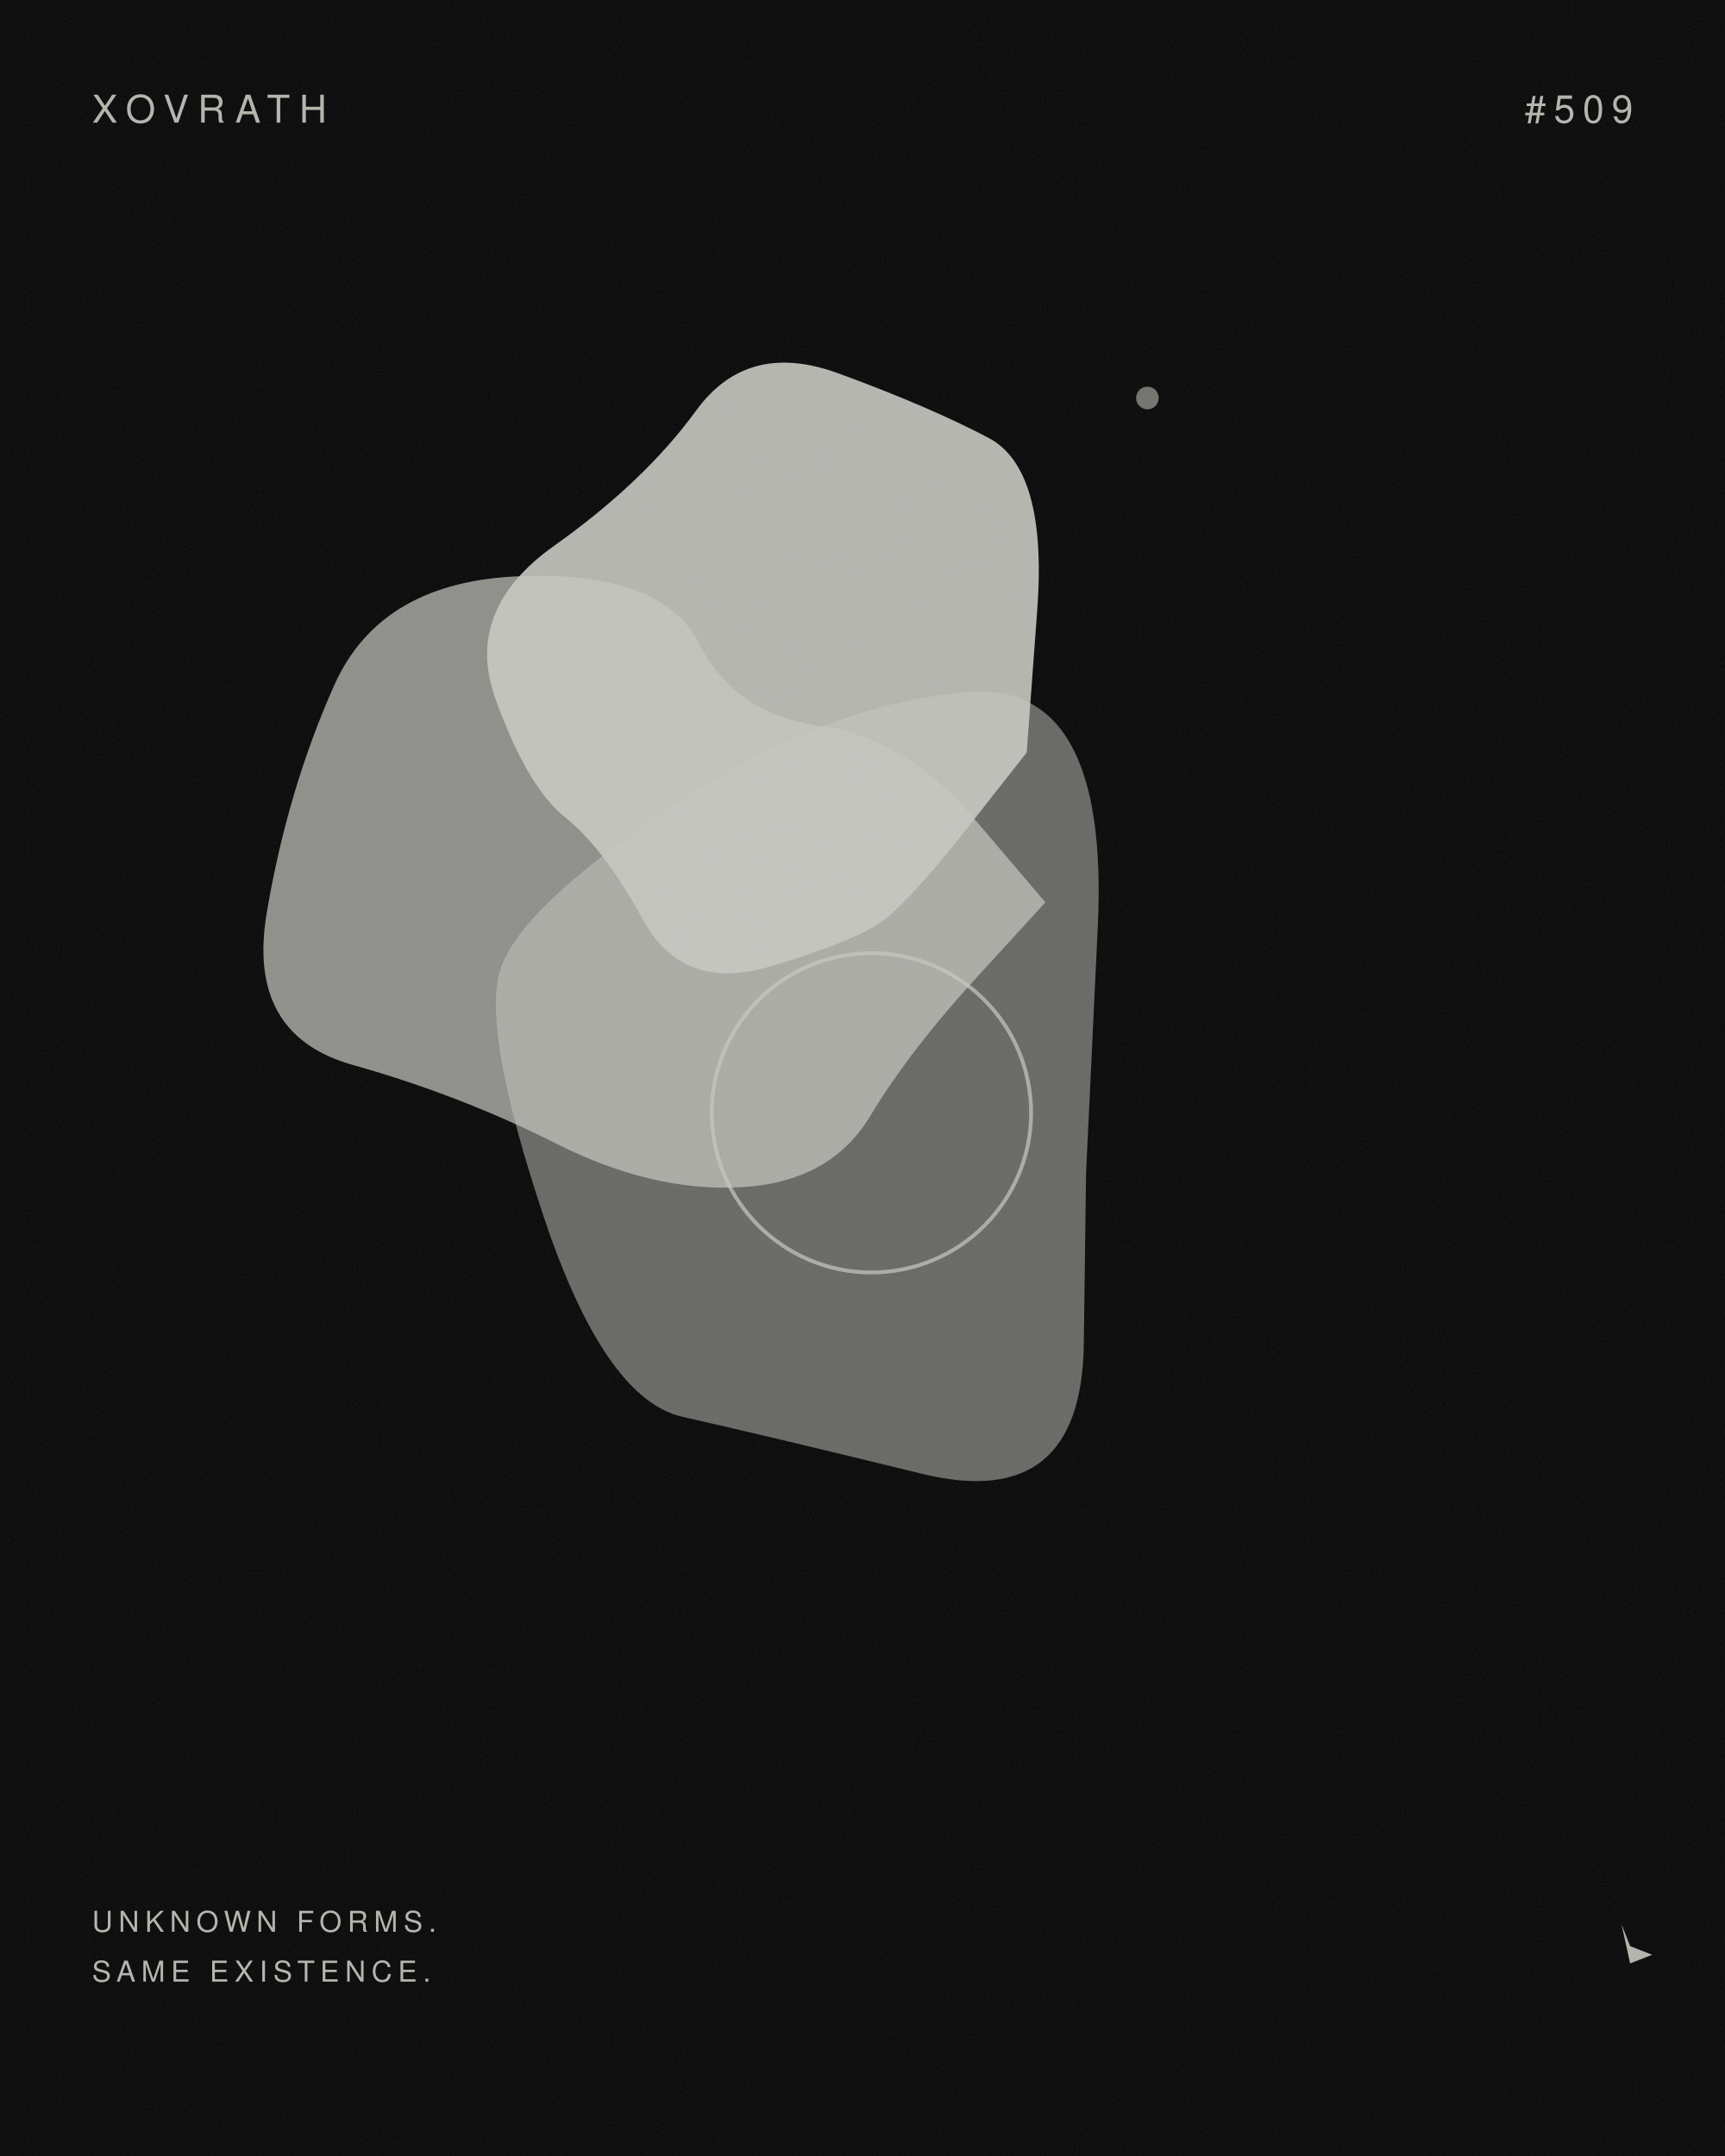
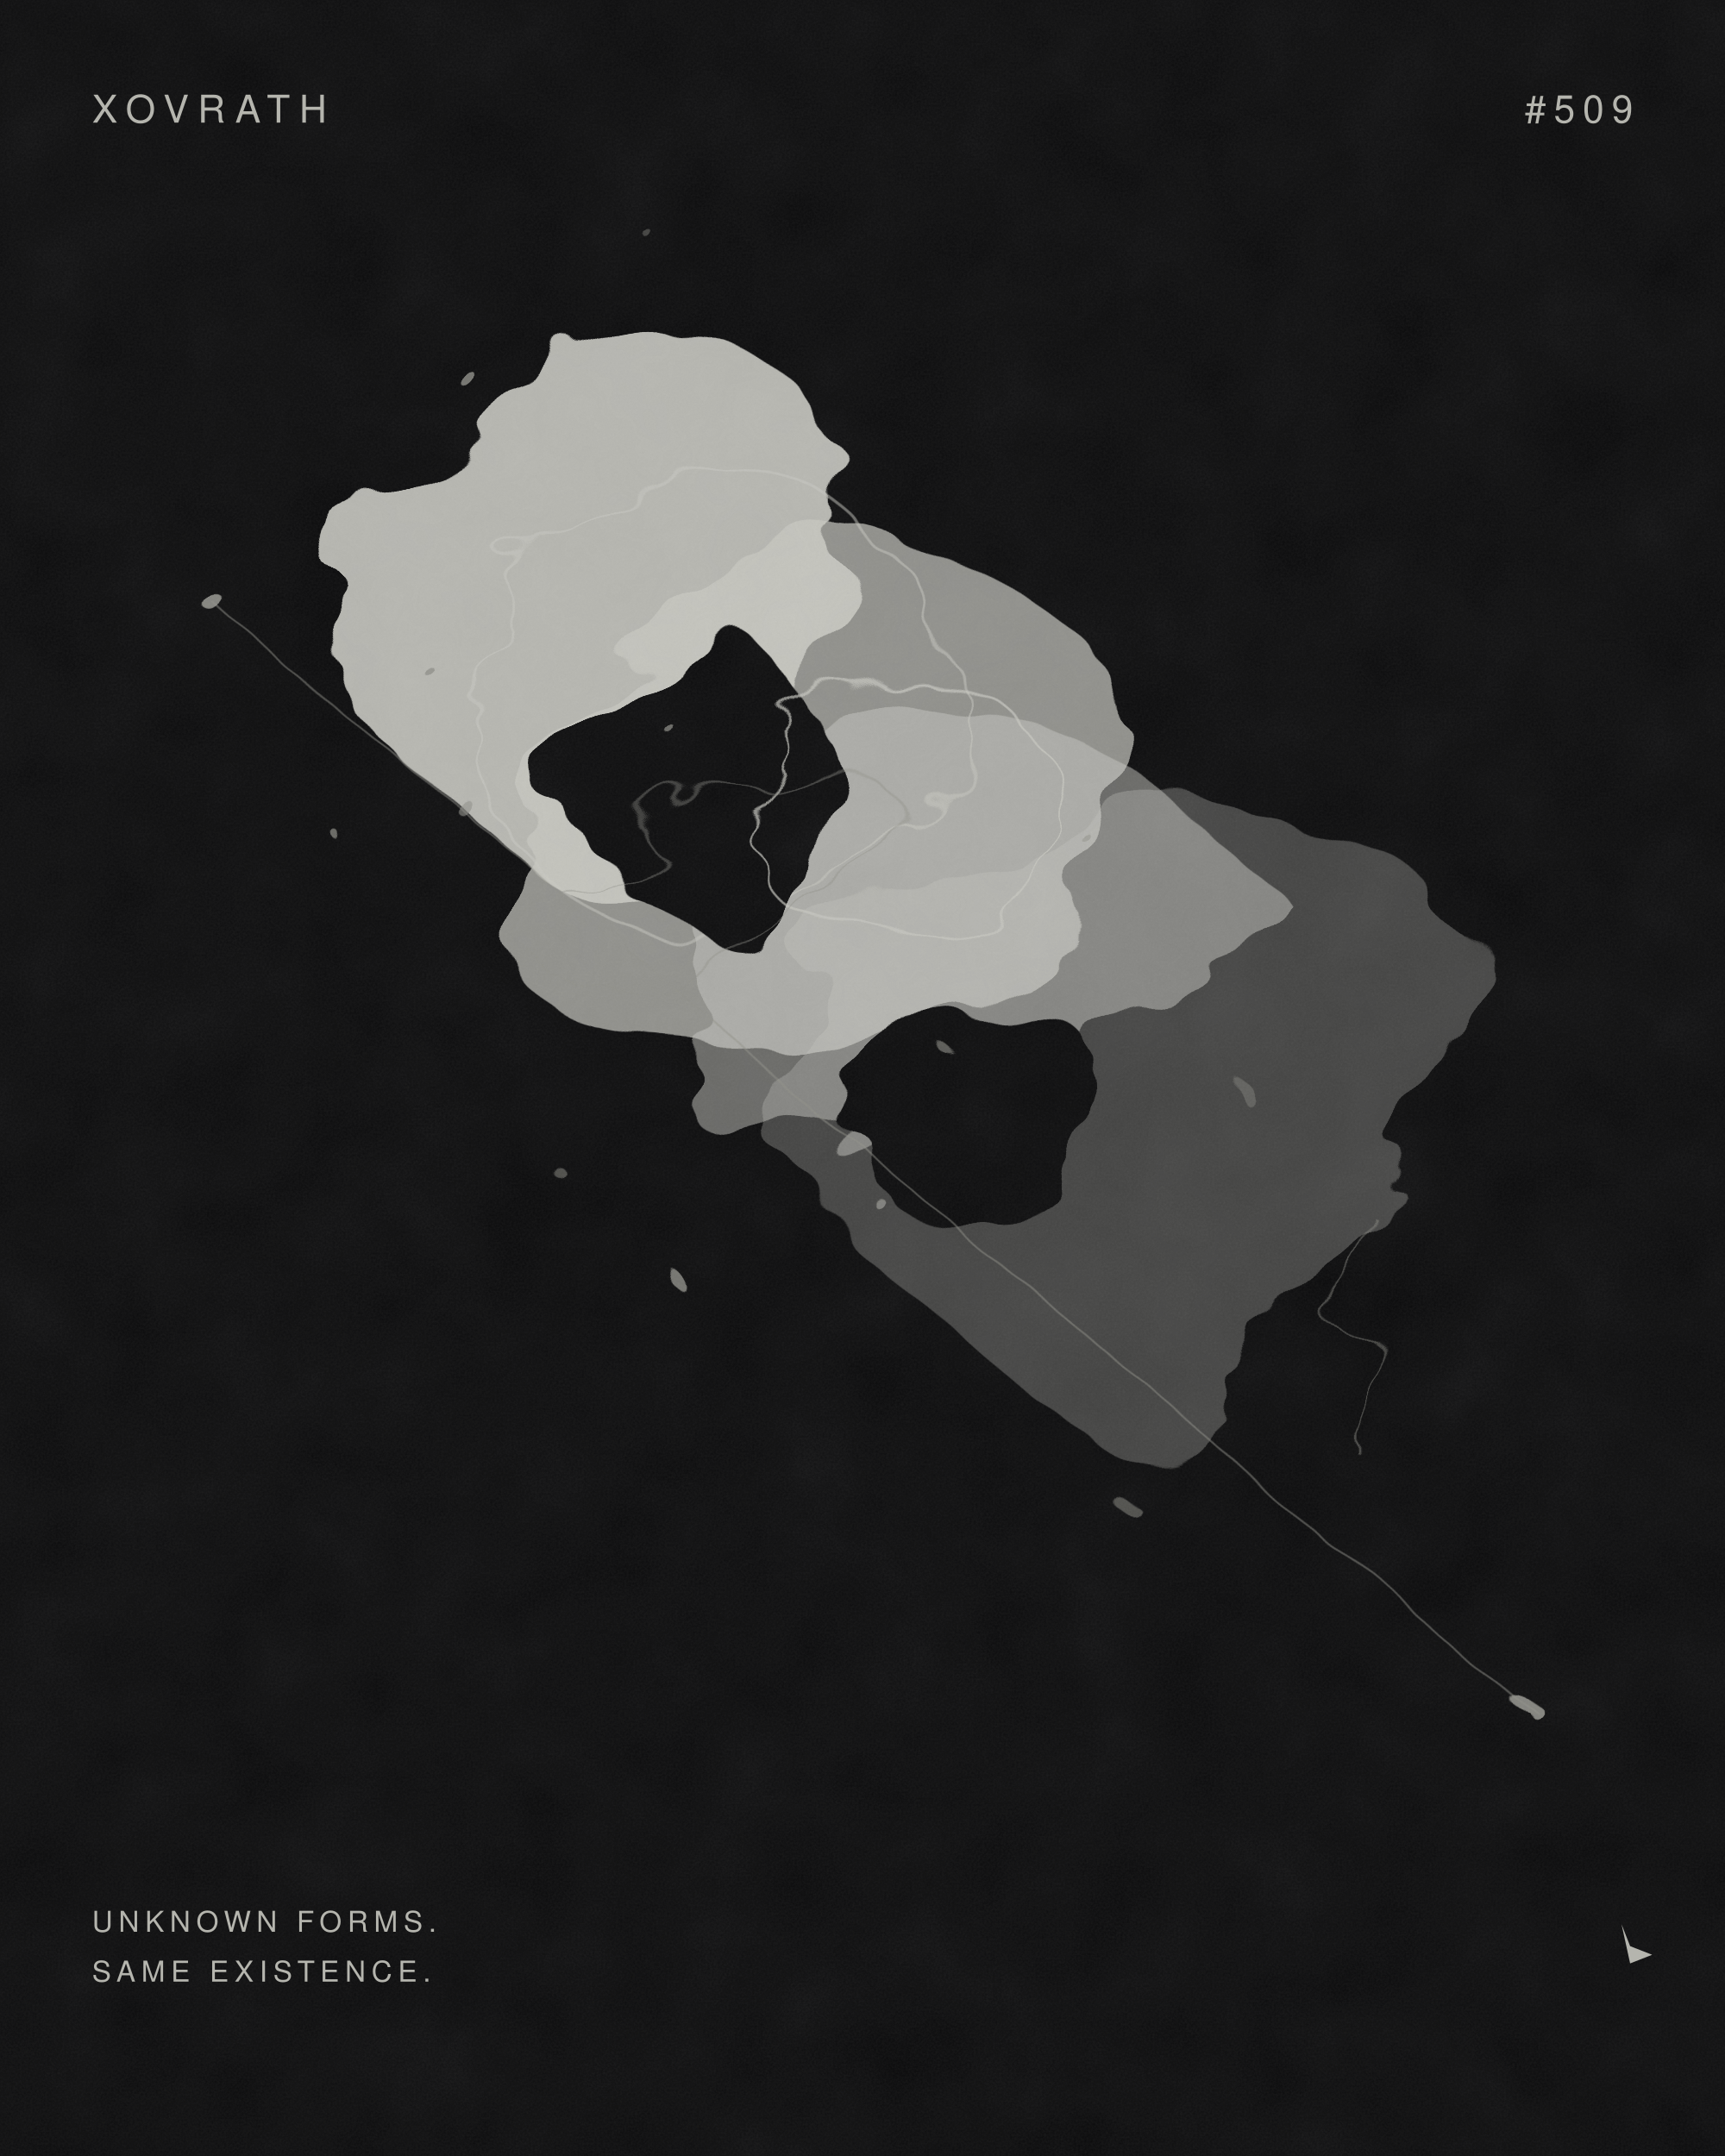
<svg xmlns="http://www.w3.org/2000/svg" viewBox="0 0 900 1125" width="900" height="1125">
+   <defs>
+     <filter id="warp" x="-20%" y="-20%" width="140%" height="140%">
+       <feTurbulence type="fractalNoise" baseFrequency="0.012 0.02" numOctaves="3" seed="24" result="n" />
+       <feDisplacementMap in="SourceGraphic" in2="n" scale="55" />
+     </filter>
+     <filter id="g">
+       <feTurbulence type="fractalNoise" baseFrequency="0.9" numOctaves="2" stitchTiles="stitch" />
+       <feColorMatrix type="saturate" values="0" />
+     </filter>
+     <filter id="g2">
+       <feTurbulence type="fractalNoise" baseFrequency="0.02" numOctaves="4" seed="3" stitchTiles="stitch" />
+       <feColorMatrix type="saturate" values="0" />
+     </filter>
+   </defs>
  <rect width="900" height="1125" fill="#0a0a0b" />
  <g transform="rotate(-11.1 450 545)">
-     <path d="M 563.4 412 Q 563.4 412 526.8 443.5 Q 490.3 475 473.8 483.2 Q 457.2 491.5 410.2 495.8 Q 363.1 500.1 350.2 459.2 Q 337.2 418.4 320.7 399 Q 304.2 379.7 296.8 331.1 Q 289.4 282.5 342.2 258.7 Q 394.9 234.9 428.4 203.8 Q 461.8 172.7 505 198.9 Q 548.1 225 575.4 247 Q 602.7 269 583 340.5 Z" fill="#c9c9c2" fill-opacity="0.9" />
-     <path d="M 557.9 490.6 Q 557.9 490.6 515.8 521.7 Q 473.7 552.7 446.7 582.5 Q 419.7 612.3 373.6 605.9 Q 327.5 599.5 283.1 564.9 Q 238.7 530.4 187 504.3 Q 135.3 478.2 158.3 417.5 Q 181.3 356.7 215.7 307.9 Q 250.1 259.2 322.7 271 Q 395.2 282.9 406.5 323.1 Q 417.8 363.2 460.1 377.5 Q 502.5 391.9 530.2 441.2 Z" fill="#c9c9c2" fill-opacity="0.7" />
-     <path d="M 551.5 633.5 Q 551.5 633.5 533.3 720.2 Q 515.2 807 437.1 770.7 Q 358.9 734.5 320.7 717.7 Q 282.4 701 269.5 601.3 Q 256.6 501.7 271.3 471.8 Q 285.9 441.9 375 404.4 Q 464.1 366.9 538.6 375 Q 613.1 383.1 582.3 508.3 Z" fill="#c9c9c2" fill-opacity="0.5" />
-     <circle cx="447.7" cy="580.9" r="83.3" fill="none" stroke="#c9c9c2" stroke-width="2" opacity="0.7" />
-     <circle cx="660.8" cy="242.6" r="5.9" fill="#8f8f88" opacity="0.8" />
+     <g filter="url(#warp)">
+       <circle cx="404.5" cy="353.3" r="124.2" fill="none" stroke="#c9c9c2" stroke-width="1.5" opacity="0.5" />
+       <path d="M 452.6 375.3 Q 452.6 375.3 437.7 395.6 Q 422.8 415.9 374.5 438.3 Q 326.1 460.6 297.6 421.9 Q 269 383.2 248.3 360 Q 227.5 336.9 222.9 281.5 Q 218.2 226.1 279.3 205 Q 340.5 184 389.4 165.4 Q 438.3 146.7 475.9 193.8 Q 513.5 240.9 483.1 308.1 Z" fill="#c9c9c2" fill-opacity="0.9" />
+       <path d="M 572.6 498.6 Q 572.6 498.6 545.5 517.5 Q 518.4 536.5 492.4 541 Q 466.4 545.4 424 540.2 Q 381.5 535 326.5 515 Q 271.4 495.1 288.6 434.7 Q 305.8 374.2 370.1 319.6 Q 434.4 264.9 486.5 279.6 Q 538.7 294.2 589.2 342.7 Q 639.6 391.1 606.1 444.8 Z" fill="#c9c9c2" fill-opacity="0.7" />
+       <path d="M 680.1 513.4 Q 680.1 513.4 605.4 547.1 Q 530.7 580.7 498.2 584.8 Q 465.6 589 410.2 593.1 Q 354.7 597.1 364.6 544.6 Q 374.6 492.1 374.3 468.7 Q 374 445.4 426.4 409.1 Q 478.8 372.8 496 369.9 Q 513.2 367 566.1 396 Q 618.9 425 649.5 469.2 Z" fill="#c9c9c2" fill-opacity="0.5" />
+       <path d="M 698.5 671.7 Q 698.5 671.7 667.7 709.9 Q 637 748.1 594.6 776.8 Q 552.2 805.4 512.3 754.5 Q 472.4 703.5 437.9 665.1 Q 403.4 626.8 410.8 558.3 Q 418.3 489.8 471.4 482 Q 524.6 474.1 578 457.3 Q 631.4 440.5 717.6 487.5 Q 803.7 534.5 751.1 603.1 Z" fill="#c9c9c2" fill-opacity="0.3" />
+       <path d="M 472.6 407.6 Q 472.6 407.6 445.2 461.2 Q 417.8 514.7 391.4 484.8 Q 365.1 454.9 347.3 445.8 Q 329.5 436.6 322.3 398.3 Q 315.1 360 368.7 334.4 Q 422.4 308.8 438.4 329 Q 454.4 349.1 463.5 378.4 Z" fill="#0a0a0b" />
+       <path d="M 565.6 600.4 Q 565.6 600.4 550.4 626 Q 535.2 651.6 508.9 650.9 Q 482.6 650.2 459.1 637.2 Q 435.6 624.2 439 586 Q 442.4 547.9 466.4 542.8 Q 490.4 537.7 530.5 545.3 Q 570.7 553 568.2 576.7 Z" fill="#0a0a0b" />
+       <ellipse cx="493.3" cy="428.1" rx="77" ry="69.8" fill="none" stroke="#c9c9c2" stroke-width="1.2" opacity="0.7" transform="rotate(-13.6 493.3 428.1)" />
+       <ellipse cx="394.3" cy="448" rx="102.7" ry="43.1" fill="none" stroke="#8f8f88" stroke-width="1.2" opacity="0.4" transform="rotate(-11.6 394.3 448)" />
+       <line x1="163" y1="254.2" x2="718.8" y2="945.4" stroke="#8f8f88" stroke-width="1" opacity="0.5" />
+       <circle cx="163" cy="254.2" r="5" fill="#8f8f88" opacity="0.9" />
+       <circle cx="718.8" cy="945.4" r="3.4" fill="#8f8f88" opacity="0.9" />
+       <circle cx="535.6" cy="805.2" r="3" fill="#8f8f88" opacity="0.5" />
+       <circle cx="390.3" cy="371.1" r="2.5" fill="#8f8f88" opacity="0.7" />
+       <circle cx="491.4" cy="554.9" r="2.3" fill="#8f8f88" opacity="0.6" />
+       <circle cx="586" cy="462.5" r="2.5" fill="#8f8f88" opacity="0.5" />
+       <circle cx="436" cy="621.3" r="2.9" fill="#8f8f88" opacity="0.8" />
+       <circle cx="202.8" cy="385.9" r="2.2" fill="#8f8f88" opacity="0.7" />
+       <circle cx="266.7" cy="380.4" r="4.5" fill="#8f8f88" opacity="0.6" />
+       <circle cx="424.3" cy="110.8" r="2.2" fill="#8f8f88" opacity="0.4" />
+       <circle cx="263.7" cy="308.4" r="2.6" fill="#8f8f88" opacity="0.8" />
+       <circle cx="317.4" cy="167.1" r="4.5" fill="#8f8f88" opacity="0.8" />
+       <line x1="663.6" y1="805.3" x2="686.9" y2="677.2" stroke="#8f8f88" stroke-width="1" opacity="0.45" />
+       <circle cx="273.5" cy="571.6" r="2.8" fill="#8f8f88" opacity="0.5" />
+       <circle cx="333.3" cy="648.5" r="3.8" fill="#8f8f88" opacity="0.8" />
+       <circle cx="626.9" cy="594.1" r="4.9" fill="#8f8f88" opacity="0.4" />
+     </g>
  </g>
-   <filter id="g">
-     <feTurbulence type="fractalNoise" baseFrequency="0.9" numOctaves="2" stitchTiles="stitch" />
-     <feColorMatrix type="saturate" values="0" />
-   </filter>
-   <rect width="900" height="1125" filter="url(#g)" opacity="0.06" />
+   <rect width="900" height="1125" filter="url(#g)" opacity="0.07" />
+   <rect width="900" height="1125" filter="url(#g2)" opacity="0.06" />
  <text x="48" y="64" font-family="Helvetica, Arial, sans-serif" font-size="20" letter-spacing="5" fill="#b5b5ae">XOVRATH</text>
  <text x="852" y="64" text-anchor="end" font-family="Helvetica, Arial, sans-serif" font-size="20" letter-spacing="4" fill="#b5b5ae">#509</text>
  <text x="48" y="1008" font-family="Helvetica, Arial, sans-serif" font-size="15" letter-spacing="3" fill="#b5b5ae">UNKNOWN FORMS.</text>
  <text x="48" y="1034" font-family="Helvetica, Arial, sans-serif" font-size="15" letter-spacing="3" fill="#b5b5ae">SAME EXISTENCE.</text>
  <path d="M 846 1004 L 850.5 1015.5 L 862 1020 L 850.5 1024.5 Z" fill="#b5b5ae" />
</svg>
